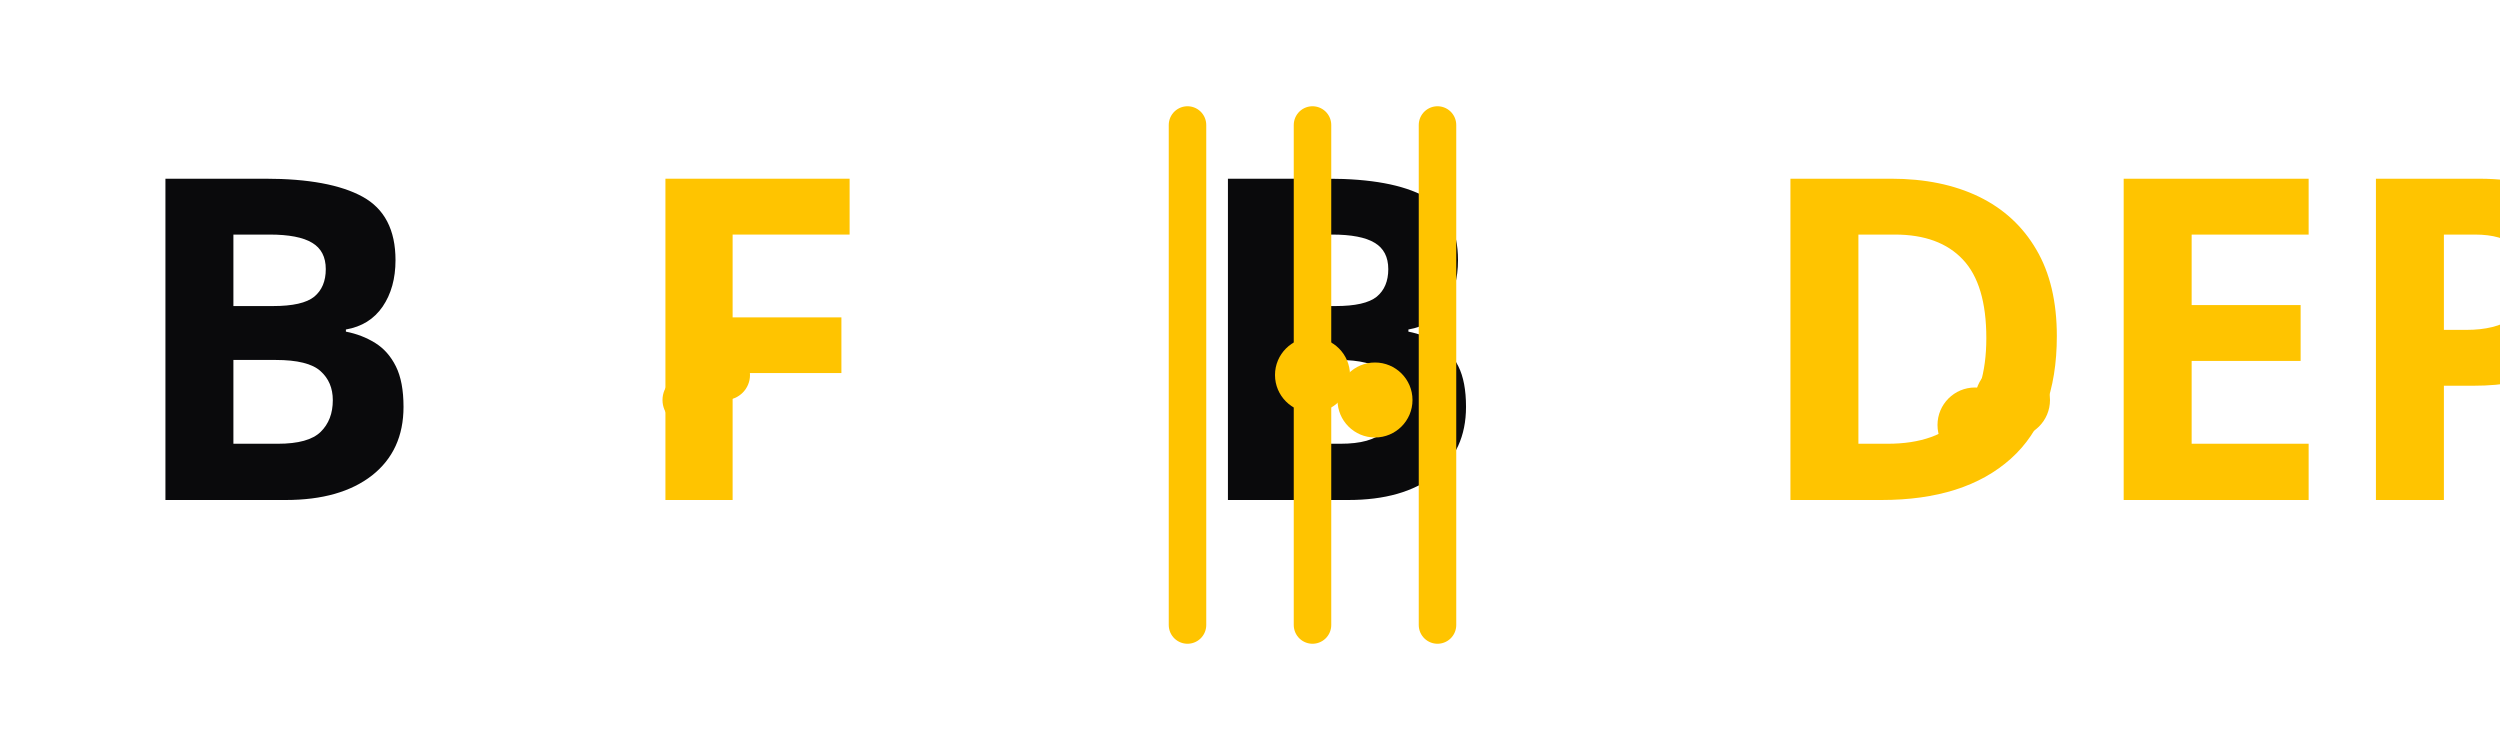
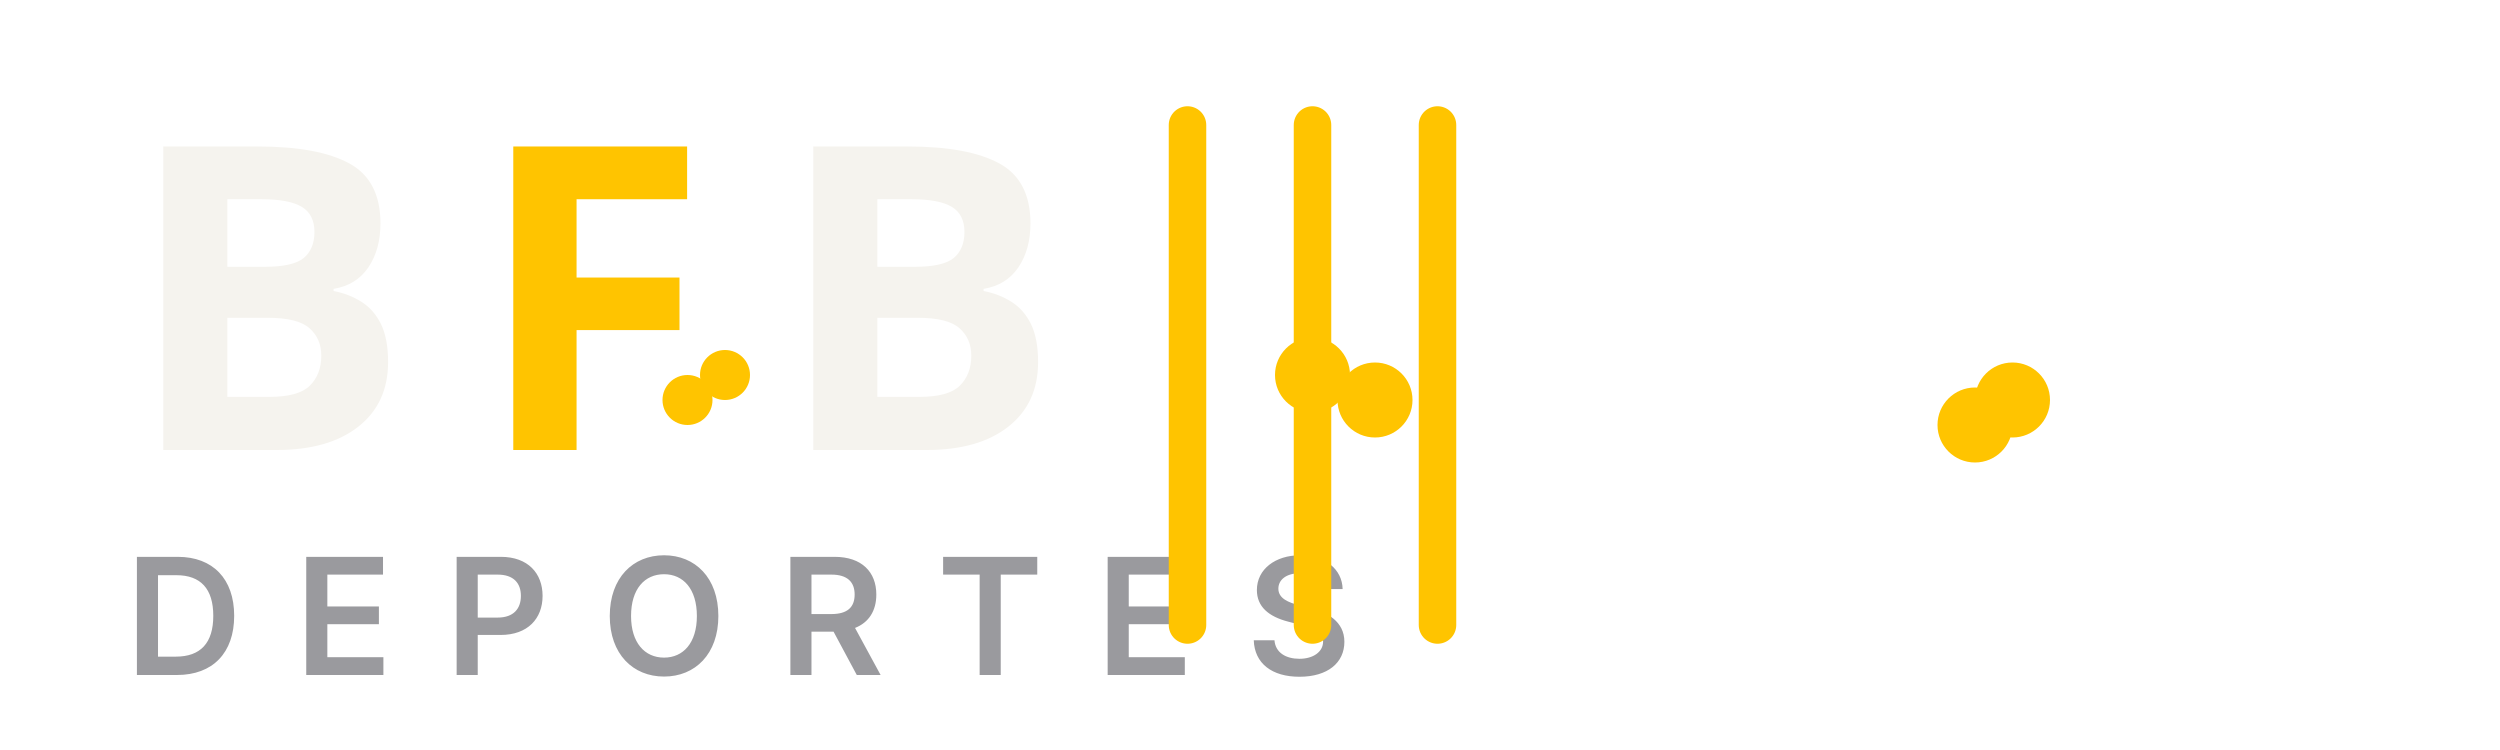
<svg xmlns="http://www.w3.org/2000/svg" width="200" height="60" viewBox="0 0 200 60" aria-label="BFB Deportes - Béisbol, Fútbol y Basketball">
  <defs>
    <linearGradient id="grad1" x1="0%" y1="0%" x2="100%" y2="100%">
      <stop offset="0%" style="stop-color:#ffc400;stop-opacity:1" />
      <stop offset="100%" style="stop-color:#ffd94d;stop-opacity:1" />
    </linearGradient>
    <filter id="glow">
      <feGaussianBlur stdDeviation="2" result="coloredBlur" />
      <feMerge>
        <feMergeNode in="coloredBlur" />
        <feMergeNode in="SourceGraphic" />
      </feMerge>
    </filter>
  </defs>
-   <text x="10" y="40" fill="#0a0a0c" font-family="Anton, sans-serif" font-size="36" font-weight="bold" letter-spacing="0.02">B</text>
-   <text x="50" y="40" fill="#ffc400" font-family="Anton, sans-serif" font-size="36" font-weight="bold" letter-spacing="0.02">F</text>
-   <text x="95" y="40" fill="#0a0a0c" font-family="Anton, sans-serif" font-size="36" font-weight="bold" letter-spacing="0.02">B</text>
-   <text x="140" y="40" fill="#ffc400" font-family="Anton, sans-serif" font-size="36" font-weight="bold" letter-spacing="0.02">DEPORTES</text>
+   <text x="10" y="36" fill="#f5f3ee" font-family="Anton, sans-serif" font-size="34" font-weight="bold" letter-spacing="0.02">B</text>
+   <text x="38" y="36" fill="#ffc400" font-family="Anton, sans-serif" font-size="34" font-weight="bold" letter-spacing="0.02">F</text>
+   <text x="62" y="36" fill="#f5f3ee" font-family="Anton, sans-serif" font-size="34" font-weight="bold" letter-spacing="0.02">B</text>
+   <text x="10" y="54" fill="#9a9a9e" font-family="Inter, sans-serif" font-size="13" font-weight="600" letter-spacing="0.32em">DEPORTES</text>
  <path d="M42 28 Q50 10 Q58 28 H42 Z" fill="#ffc400" opacity="0.3" />
  <path d="M50 30 Q55 35 Q60 30 H50 Z" fill="#ffc400" />
  <circle cx="55" cy="32" r="2" fill="#ffc400" />
  <circle cx="58" cy="30" r="2" fill="#ffc400" />
  <path d="M95 10 V50 M105 10 V50 M115 10 V50" stroke="#ffc400" stroke-width="3" stroke-linecap="round" />
  <path d="M100 25 Q105 10 Q110 25 H100 Z" fill="#ffc400" opacity="0.3" />
  <circle cx="105" cy="30" r="3" fill="#ffc400" />
  <circle cx="110" cy="32" r="3" fill="#ffc400" />
  <path d="M152 28 Q160 10 Q168 28 H152 Z" fill="#ffc400" opacity="0.3" />
  <path d="M160 30 Q165 35 Q170 30 H160 Z" fill="#ffc400" />
  <path d="M155 32 Q158 38 Q161 32 H155 Z" fill="#ffc400" />
  <circle cx="158" cy="34" r="3" fill="#ffc400" />
  <circle cx="161" cy="32" r="3" fill="#ffc400" />
</svg>
